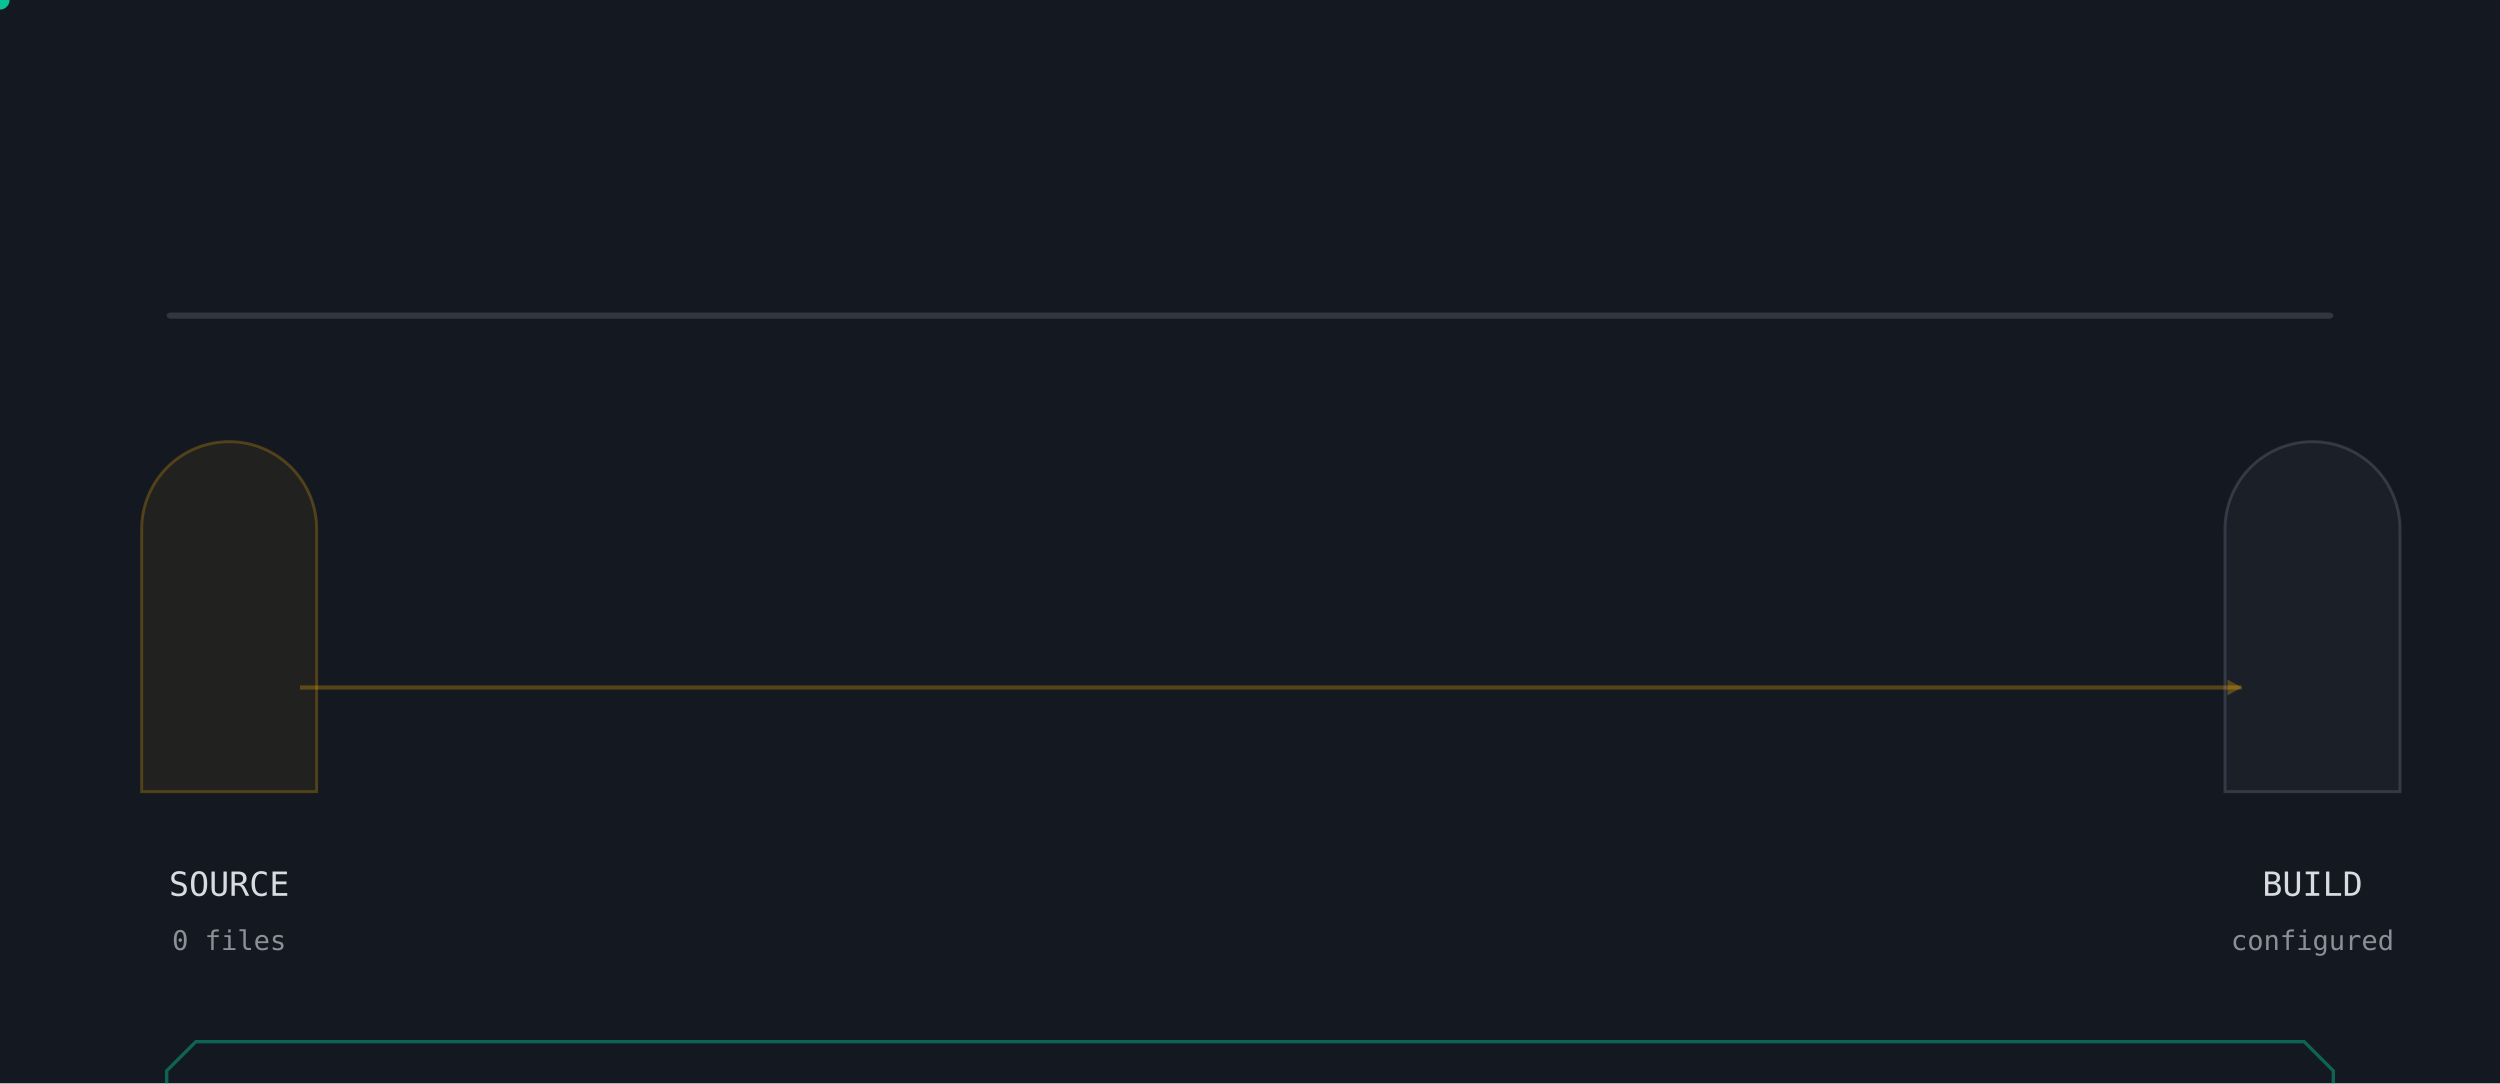
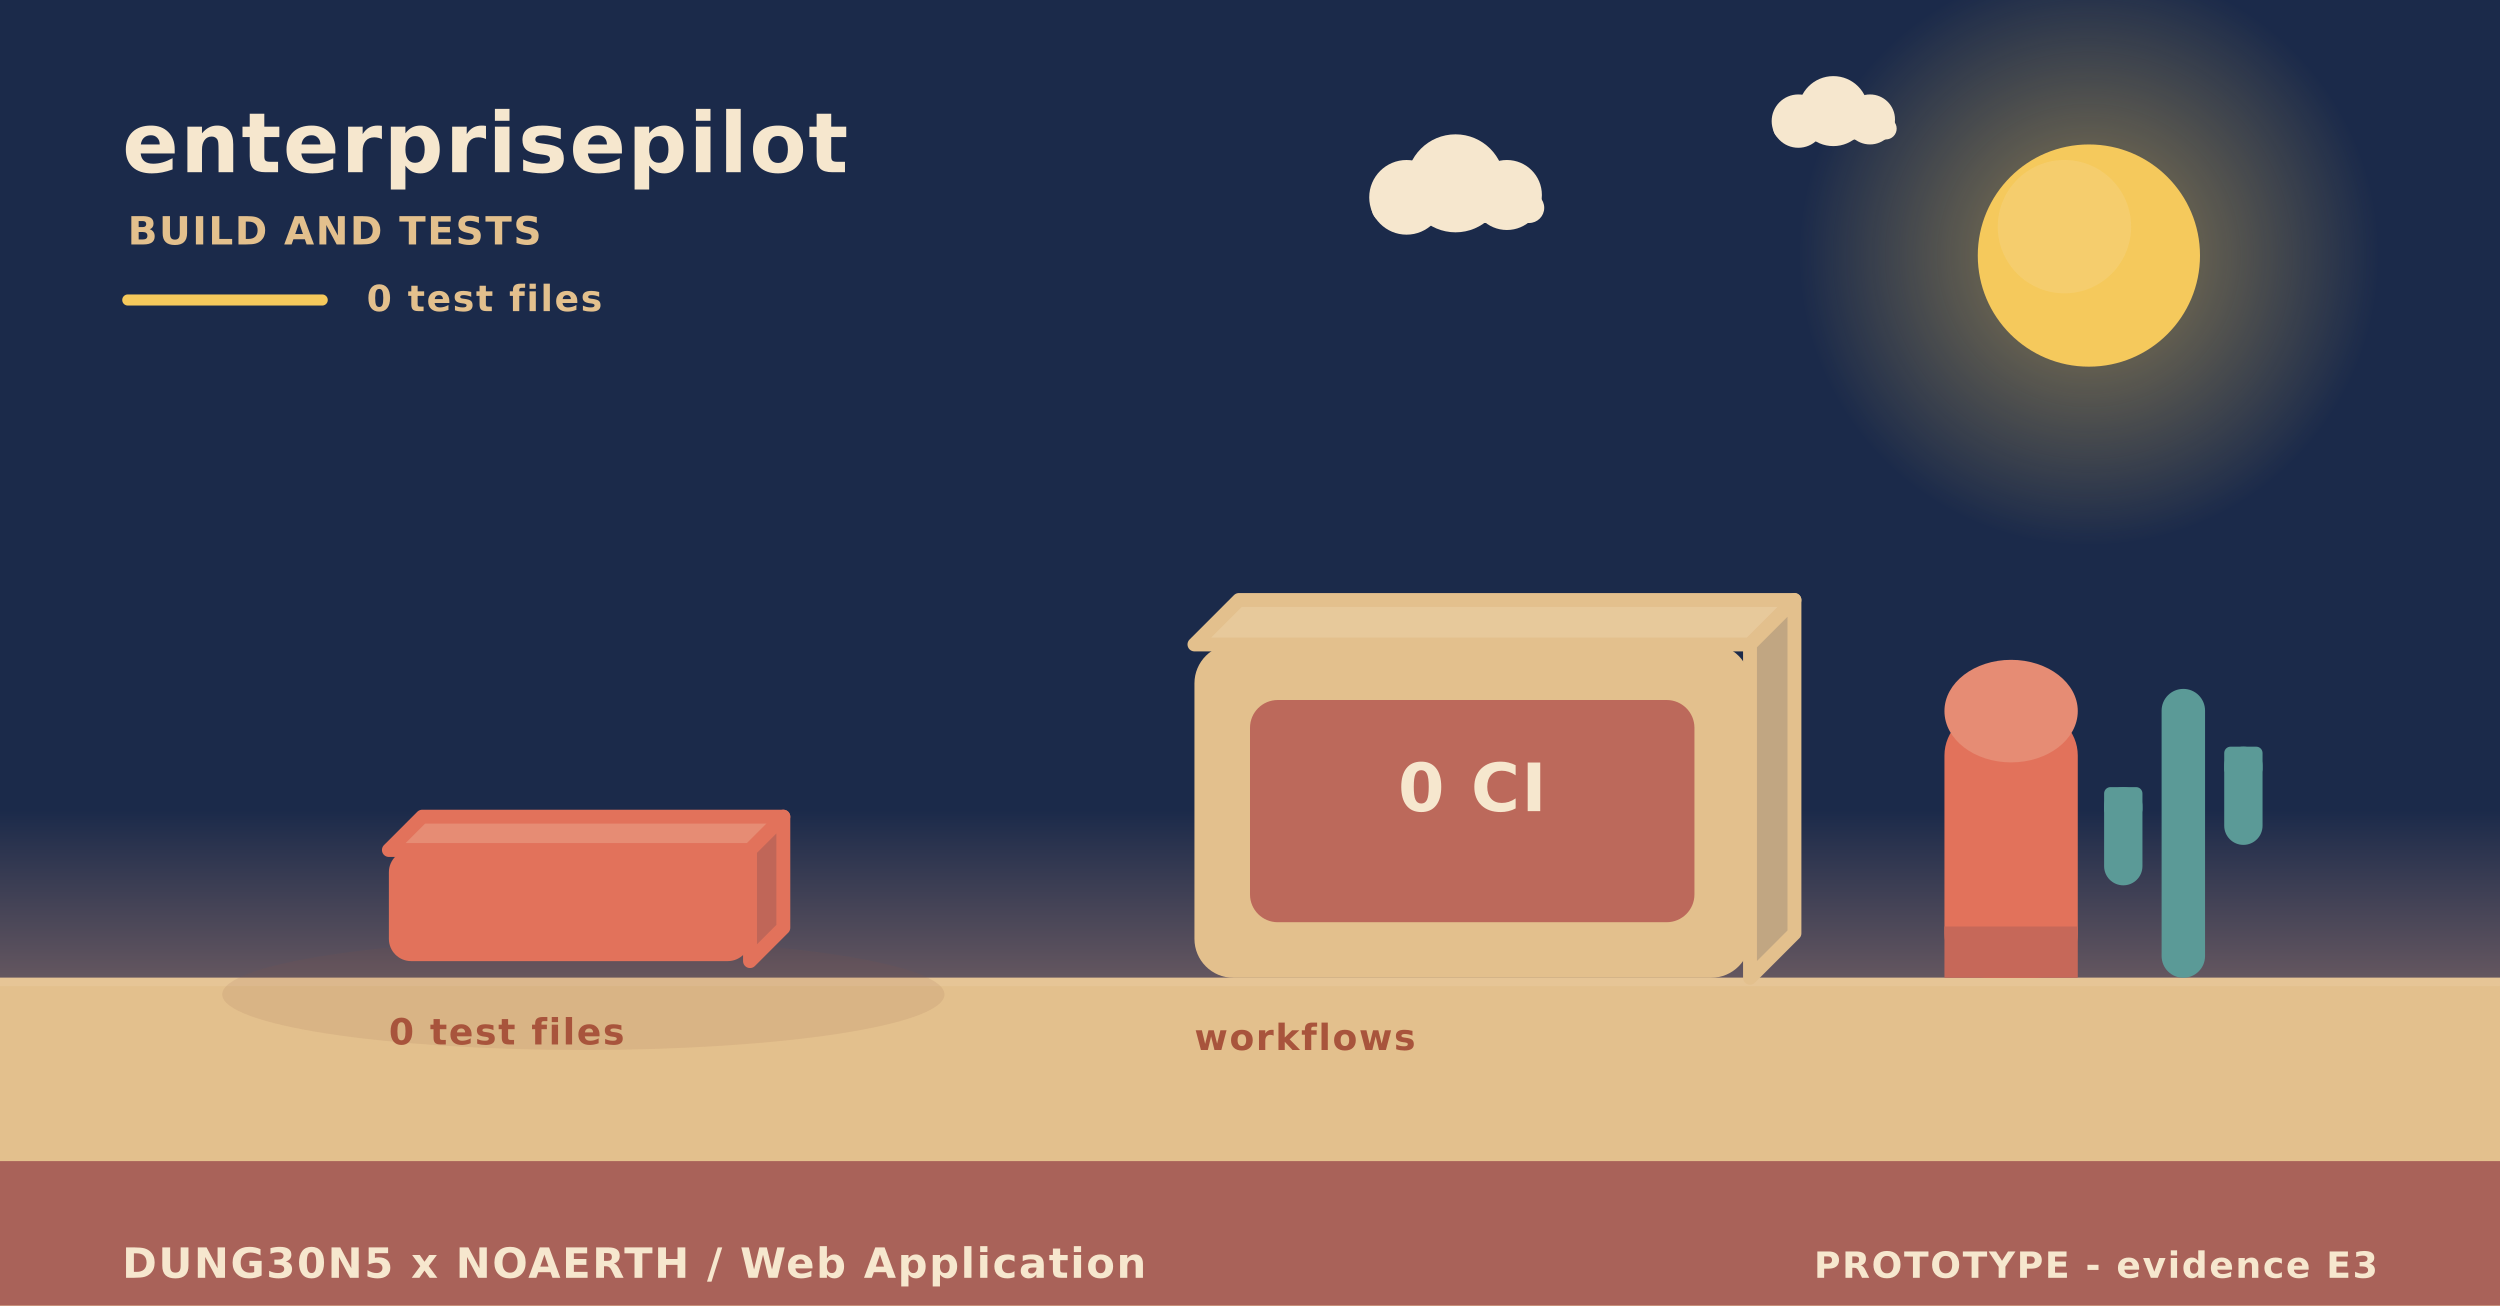
- <svg xmlns="http://www.w3.org/2000/svg" viewBox="0 0 1200 520" width="1200" height="520" role="img" aria-label="enterprisepilot build evidence">
-   <rect width="1200" height="520" fill="#141821" />
-   <defs>
-     <linearGradient id="gb" x1="0" y1="0" x2="1" y2="1">
-       <stop offset="0%" stop-color="#ffb703" />
-       <stop offset="100%" stop-color="#8d99ae" />
-     </linearGradient>
-   </defs>
-   <rect x="80.00" y="150.00" width="1040.00" height="3.00" rx="2.00" fill="rgba(238,241,246,0.140)" opacity="1.00" />
-   <path d="M68.00,380.00 L68.00,254.00 A42.00,42.00 0 0 1 152.00,254.00 L152.00,380.00 Z" fill="rgba(255,183,3,0.100)" opacity="0.55" stroke="rgba(255,183,3,0.450)" stroke-width="1.4" />
-   <polygon points="-192.26,189.00 -136.83,221.00 -136.83,157.00 -192.26,125.00" fill="#037c5d" opacity="0.95" />
-   <polygon points="-247.68,221.00 -192.26,253.00 -192.26,189.00 -247.68,157.00" fill="#6e7788" opacity="0.95" />
-   <polygon points="-192.26,125.00 -136.83,157.00 -192.26,189.00 -247.68,157.00" fill="#ffb703" opacity="0.95" />
-   <text x="110" y="430" font-family="ui-monospace,Menlo,monospace" font-size="16" fill="rgba(238,241,246,0.900)" text-anchor="middle">SOURCE</text>
-   <text x="110" y="456" font-family="ui-monospace,Menlo,monospace" font-size="13" fill="rgba(238,241,246,0.550)" text-anchor="middle">0 files</text>
-   <path d="M1068.00,380.00 L1068.00,254.00 A42.00,42.00 0 0 1 1152.00,254.00 L1152.00,380.00 Z" fill="rgba(141,153,174,0.100)" opacity="0.55" stroke="rgba(141,153,174,0.450)" stroke-width="1.4" />
-   <polygon points="673.77,689.00 729.19,721.00 729.19,657.00 673.77,625.00" fill="#037c5d" opacity="0.95" />
-   <polygon points="618.34,721.00 673.77,753.00 673.77,689.00 618.34,657.00" fill="#6e7788" opacity="0.95" />
-   <polygon points="673.77,625.00 729.19,657.00 673.77,689.00 618.34,657.00" fill="#8d99ae" opacity="0.95" />
-   <text x="1110" y="430" font-family="ui-monospace,Menlo,monospace" font-size="16" fill="rgba(238,241,246,0.900)" text-anchor="middle">BUILD</text>
-   <text x="1110" y="456" font-family="ui-monospace,Menlo,monospace" font-size="13" fill="rgba(238,241,246,0.550)" text-anchor="middle">configured</text>
-   <line x1="144.00" y1="330.00" x2="1076.00" y2="330.00" stroke="rgba(255,183,3,0.500)" stroke-width="2.00" opacity="0.55" />
-   <polygon points="1076.00,330.00 1069.20,326.20 1069.20,333.80" fill="rgba(255,183,3,0.500)" opacity="0.55" />
-   <g opacity="0.9">
-     <circle cx="0.00" cy="0.00" r="4.60" fill="#06d6a0" opacity="1.00" />
-     <animateTransform attributeName="transform" type="translate" values="144.00,330.00 1076.00,330.00" dur="4.8s" begin="0.0s" repeatCount="indefinite" />
-     <animateTransform attributeName="transform" type="translate" values="1076.00,330.00 144.00,330.00" dur="4.8s" begin="2.4s" repeatCount="indefinite" />
+ <svg xmlns="http://www.w3.org/2000/svg" width="900" height="470" viewBox="0 0 900 470" role="img" aria-label="enterprisepilot - how it is verified">
+   <linearGradient id="skyb" x1="0" y1="0" x2="0" y2="1">
+     <stop offset="0" stop-color="#1b2a4a" />
+     <stop offset="0.62" stop-color="#1b2a4a" />
+     <stop offset="1" stop-color="#f3ad8a" />
+   </linearGradient>
+   <rect width="900" height="470" fill="url(#skyb)" />
+   <radialGradient id="sunb">
+     <stop offset="0.35" stop-color="#f5c95c" stop-opacity="0.34" />
+     <stop offset="1" stop-color="#f5c95c" stop-opacity="0" />
+   </radialGradient>
+   <circle cx="752" cy="92" r="104" fill="url(#sunb)" />
+   <circle cx="752" cy="92" r="40" fill="#f5c95c" />
+   <circle cx="743.2" cy="81.6" r="24" fill="#f5d27e" opacity="0.5" />
+   <g>
+     <circle cx="524" cy="66" r="17.64" fill="#f6e7ce" />
+     <circle cx="506.36" cy="71.04" r="13.44" fill="#f6e7ce" />
+     <circle cx="542.48" cy="70.2" r="12.6" fill="#f6e7ce" />
+     <rect x="493.76" y="69.36" width="62.16" height="10.92" rx="5.46" fill="#f6e7ce" />
+     <animateTransform attributeName="transform" type="translate" values="0 0;24 0;0 0" dur="36s" begin="0s" repeatCount="indefinite" />
  </g>
-   <path d="M94.00,500.00 H1106.00 L1120.00,514.00 V546.00 L1106.00,560.00 H94.00 L80.00,546.00 V514.00 Z" fill="none" stroke="rgba(6,214,160,0.500)" stroke-width="1.60" opacity="0.80" />
-   <text x="600" y="536" font-family="ui-monospace,Menlo,monospace" font-size="16" fill="rgba(6,214,160,0.950)" text-anchor="middle">no test suite present in this repository — shown as measured, not implied</text>
+   <g>
+     <circle cx="660" cy="40" r="12.6" fill="#f6e7ce" />
+     <circle cx="647.4" cy="43.6" r="9.6" fill="#f6e7ce" />
+     <circle cx="673.2" cy="43" r="9" fill="#f6e7ce" />
+     <rect x="638.4" y="42.4" width="44.4" height="7.8" rx="3.9" fill="#f6e7ce" />
+     <animateTransform attributeName="transform" type="translate" values="0 0;-18 0;0 0" dur="46s" begin="3s" repeatCount="indefinite" />
+   </g>
+   <rect x="0" y="352" width="900" height="118" fill="#e3c08d" />
+   <rect x="0" y="352" width="900" height="3" fill="#e6c596" />
+   <text x="44" y="62" font-family="Verdana,DejaVu Sans,sans-serif" font-size="30" font-weight="700" letter-spacing="0.6" fill="#f6e7ce" text-anchor="start">enterprisepilot</text>
+   <text x="46" y="88" font-family="Verdana,DejaVu Sans,sans-serif" font-size="14" font-weight="700" letter-spacing="0.6" fill="#e3c08d" text-anchor="start">BUILD AND TESTS</text>
+   <rect x="44" y="106" width="74" height="4" rx="2" fill="#f5c95c" />
+   <text x="132" y="112" font-family="Verdana,DejaVu Sans,sans-serif" font-size="13" font-weight="700" letter-spacing="0.6" fill="#e3c08d" text-anchor="start">0 test files</text>
+   <ellipse cx="210" cy="358" rx="130" ry="20" fill="rgba(138,90,68,0.11)" />
+   <g>
+     <path d="M140,306 L270,306 L282,294 L152,294 Z" fill="#e68c74" stroke="#e2725b" stroke-width="5" stroke-linejoin="round" />
+     <path d="M270,306 L282,294 L282,334 L270,346 Z" fill="#c06658" stroke="#e2725b" stroke-width="5" stroke-linejoin="round" />
+     <rect x="140" y="306" width="130" height="40" rx="8" fill="#e2725b" />
+     <animateTransform attributeName="transform" type="translate" values="0 10;0 0" dur="0.8s" begin="0.5s" fill="freeze" />
+   </g>
+   <text x="140" y="376" font-family="Verdana,DejaVu Sans,sans-serif" font-size="13" font-weight="700" letter-spacing="0.6" fill="#a8543c" text-anchor="start">0 test files</text>
+   <path d="M430,232 L630,232 L646,216 L446,216 Z" fill="#e7c99b" stroke="#e3c08d" stroke-width="5" stroke-linejoin="round" />
+   <path d="M630,232 L646,216 L646,336 L630,352 Z" fill="#c1a682" stroke="#e3c08d" stroke-width="5" stroke-linejoin="round" />
+   <rect x="430" y="232" width="200" height="120" rx="14" fill="#e3c08d" />
+   <rect x="450" y="252" width="160" height="80" rx="10" fill="#ba6458" opacity="0.94" />
+   <text x="530" y="292" font-family="Verdana,DejaVu Sans,sans-serif" font-size="24" font-weight="700" letter-spacing="0.6" fill="#f6e7ce" text-anchor="middle">0 CI</text>
+   <text x="430" y="378" font-family="Verdana,DejaVu Sans,sans-serif" font-size="13" font-weight="700" letter-spacing="0.6" fill="#a8543c" text-anchor="start">workflows</text>
+   <rect x="700" y="256" width="48" height="96" rx="16" fill="#e2725b" />
+   <ellipse cx="724" cy="256" rx="24" ry="18.46" fill="#e68c74" />
+   <rect x="700" y="333.54" width="48" height="18.46" fill="#c66859" />
+   <rect x="778.18" y="248" width="15.64" height="104" rx="7.82" fill="#5b9a97" />
+   <rect x="757.48" y="283.36" width="13.8" height="35.36" rx="6.9" fill="#5b9a97" />
+   <rect x="757.48" y="283.36" width="13.8" height="10.4" rx="2.3" fill="#5b9a97" />
+   <rect x="800.72" y="268.8" width="13.8" height="35.36" rx="6.9" fill="#5b9a97" />
+   <rect x="800.72" y="268.8" width="13.8" height="10.4" rx="2.3" fill="#5b9a97" />
+   <rect x="0" y="418" width="900" height="52" rx="0" fill="#a65c56" opacity="0.94" />
+   <text x="44" y="460" font-family="Verdana,DejaVu Sans,sans-serif" font-size="15" font-weight="700" letter-spacing="0.6" fill="#f6e7ce" text-anchor="start">DUNG30N5 x NOAERTH  /  Web Application</text>
+   <text x="856" y="460" font-family="Verdana,DejaVu Sans,sans-serif" font-size="13" font-weight="700" letter-spacing="0.6" fill="#f6e7ce" text-anchor="end">PROTOTYPE  -  evidence E3</text>
</svg>
